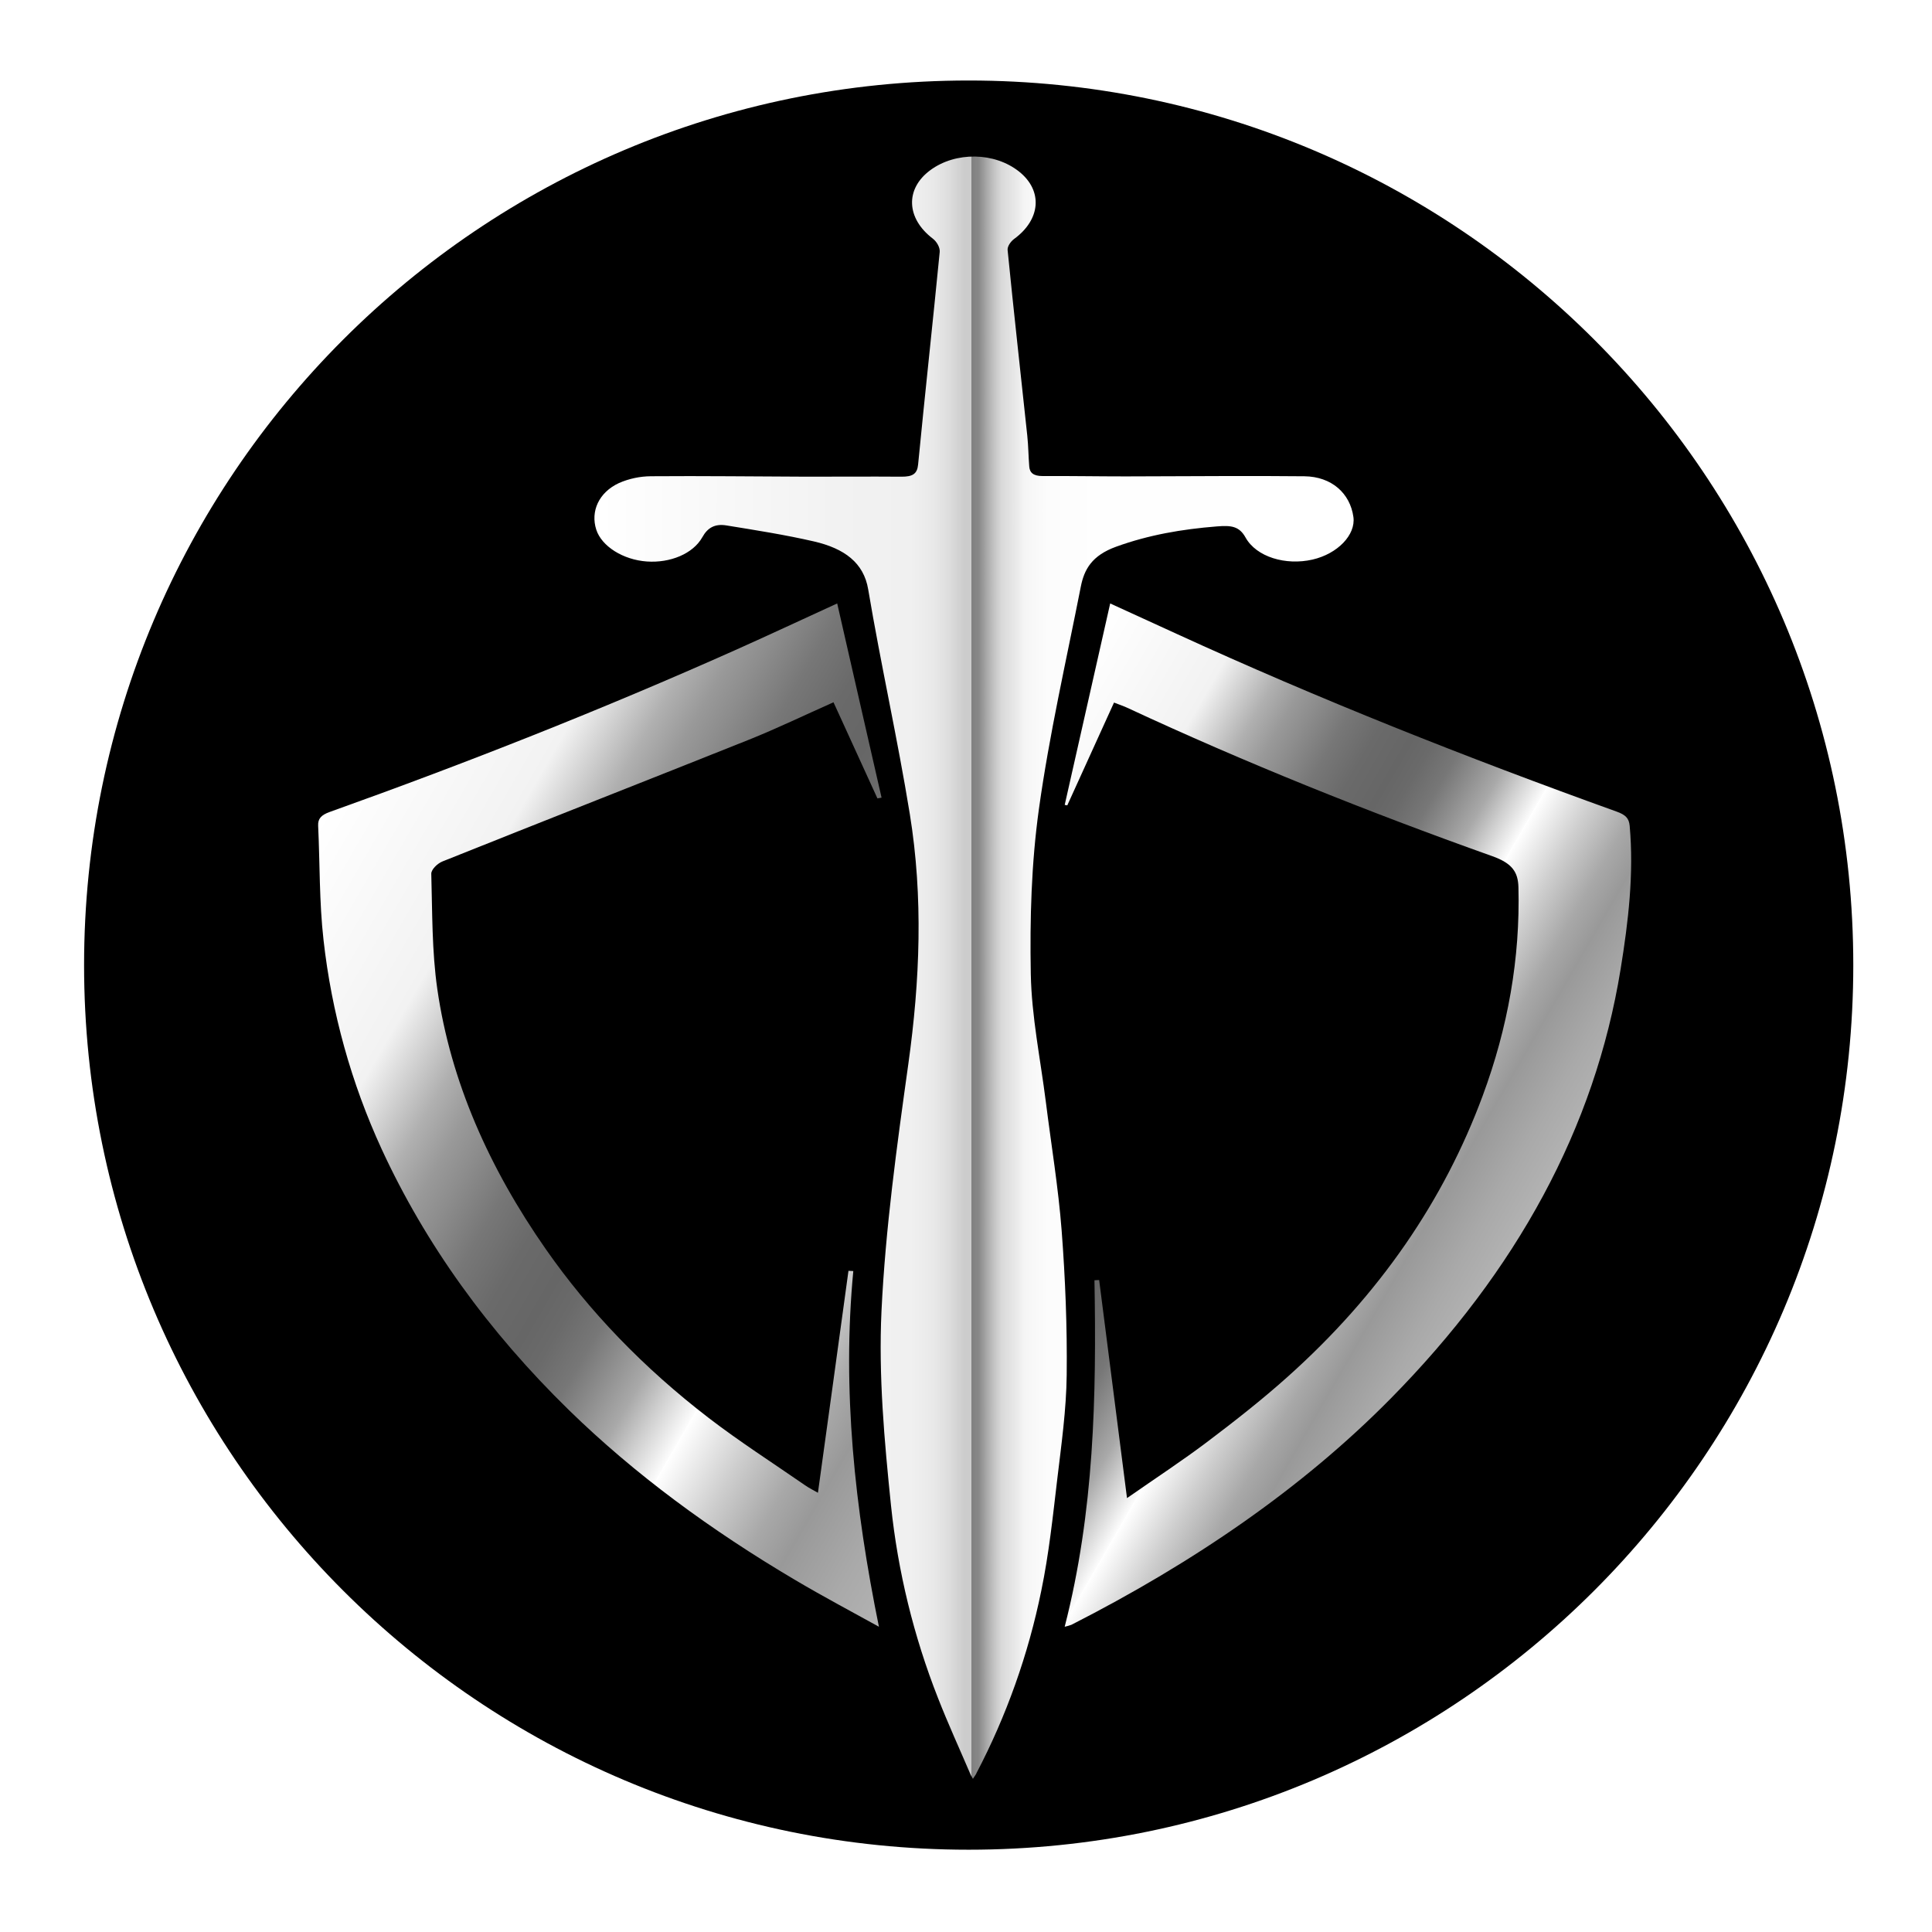
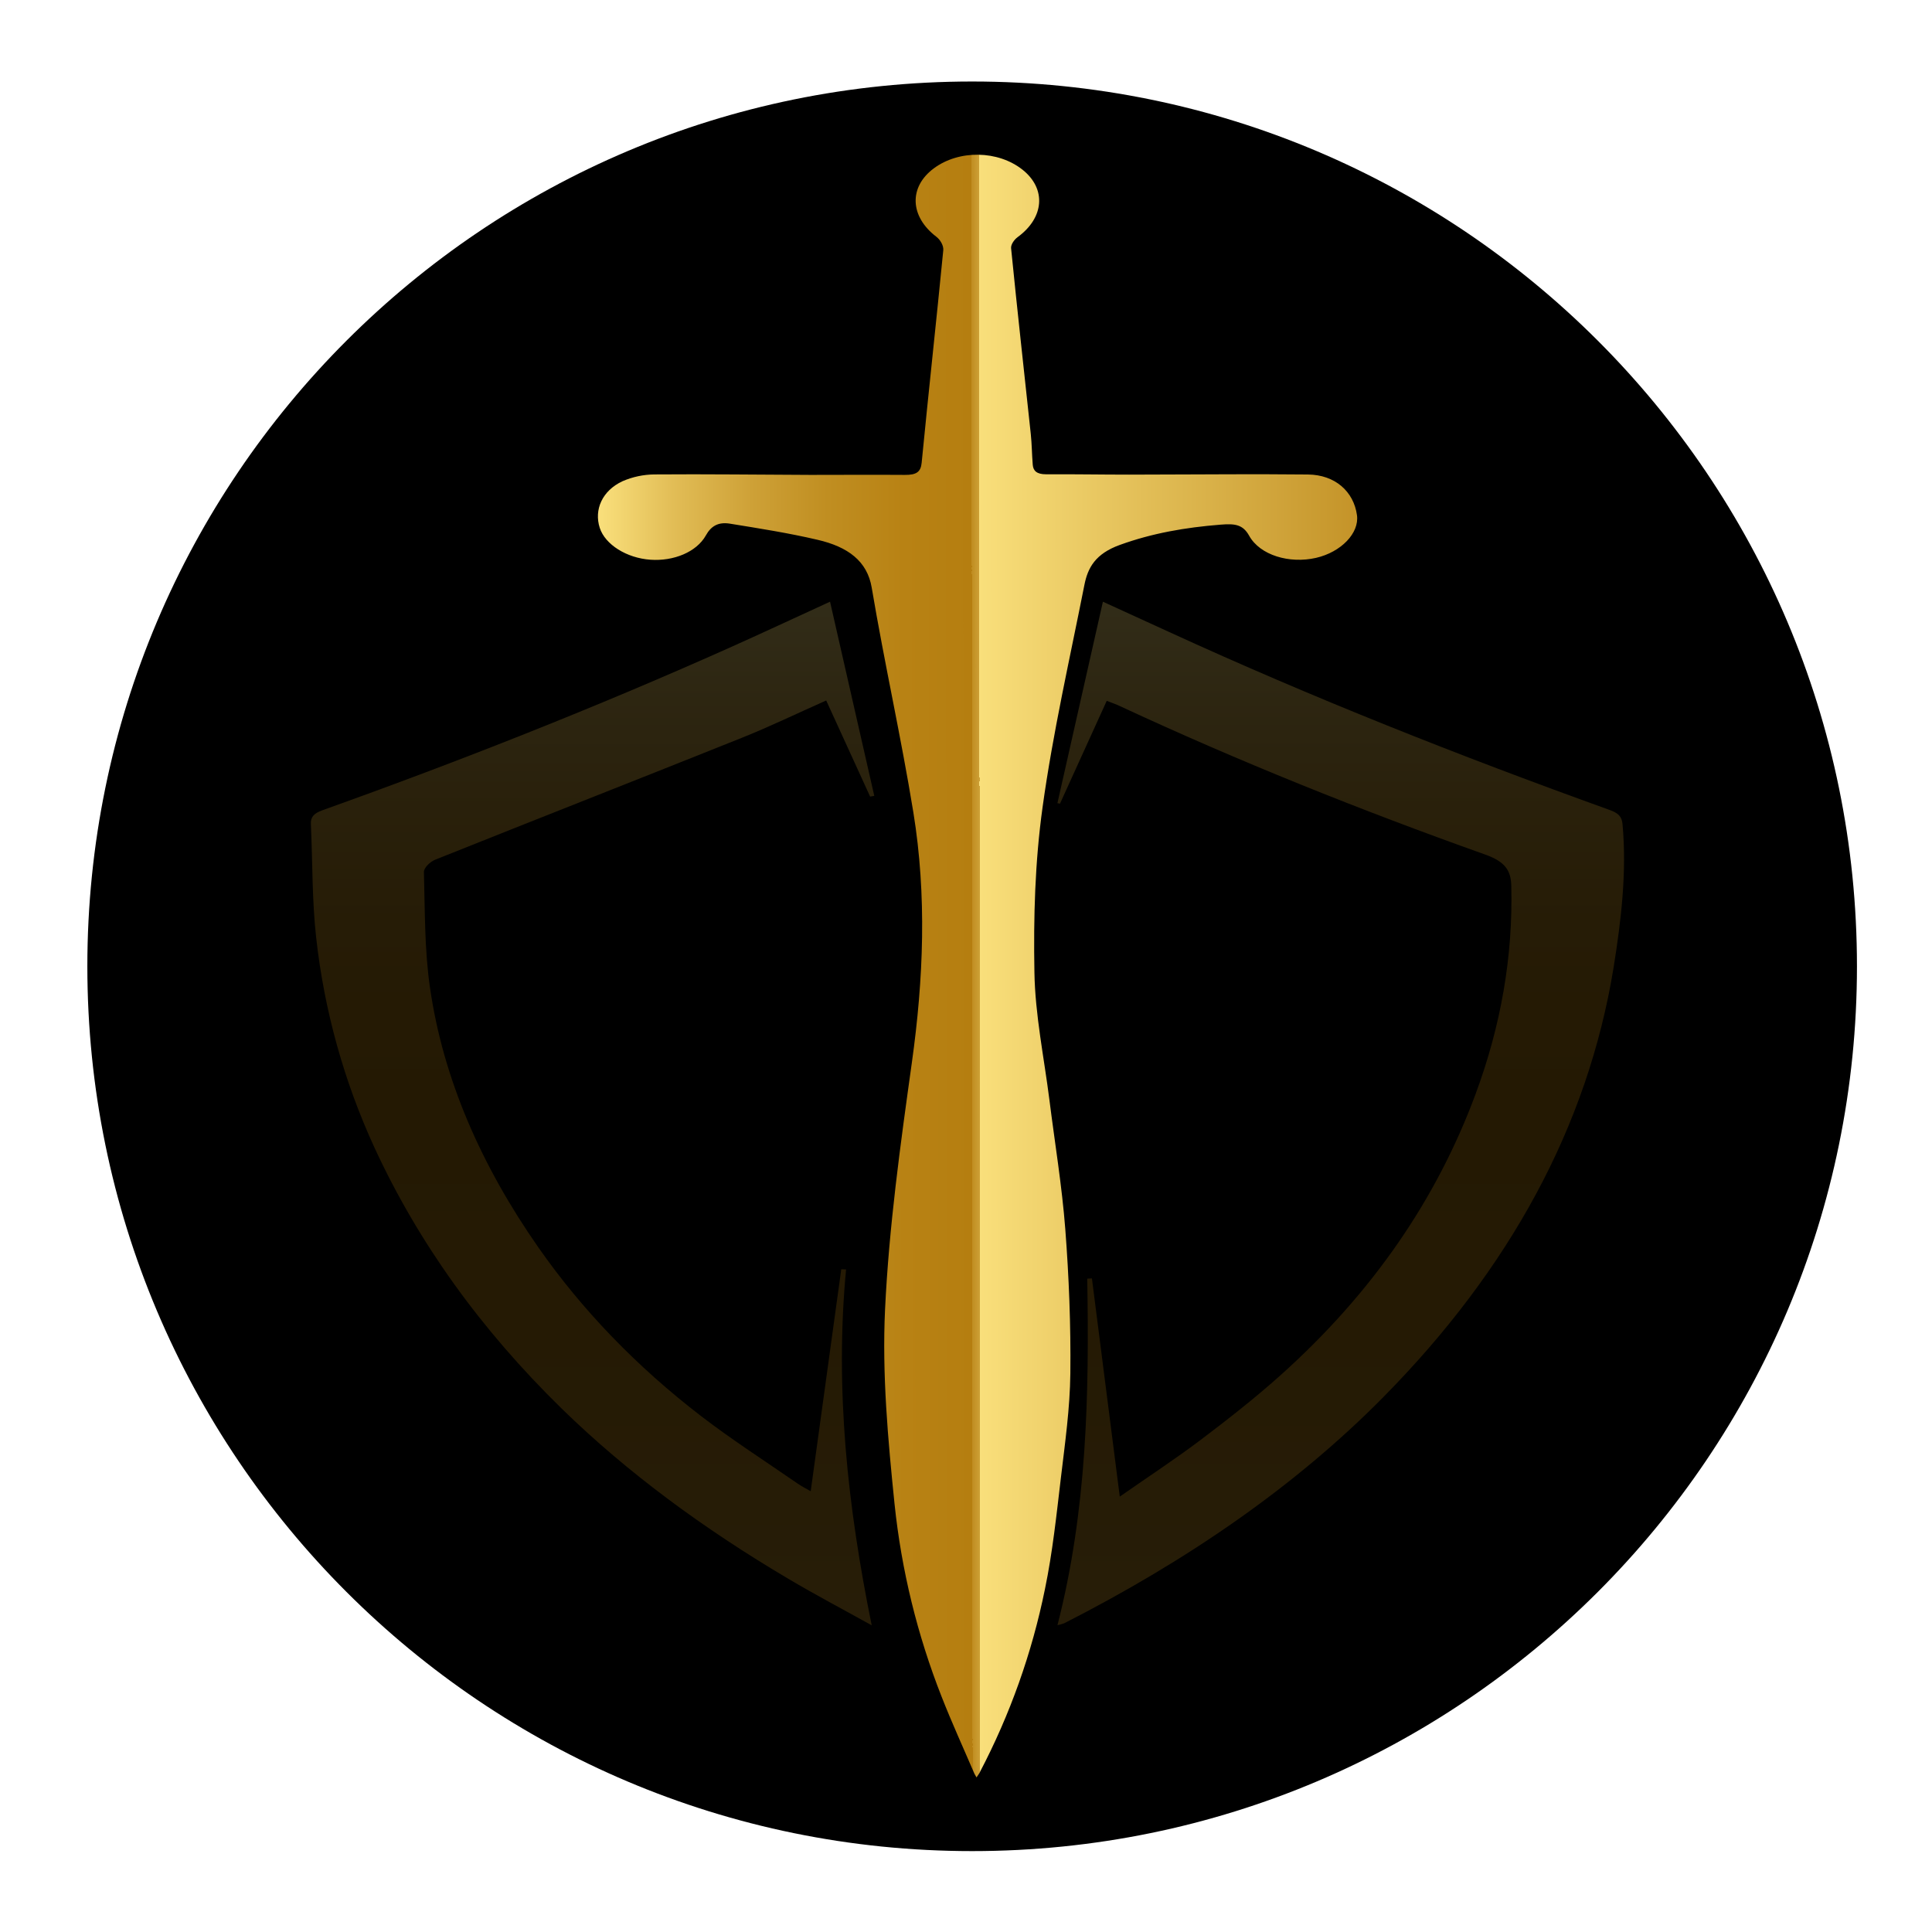
<svg xmlns="http://www.w3.org/2000/svg" xmlns:xlink="http://www.w3.org/1999/xlink" id="Layer_1" data-name="Layer 1" viewBox="0 0 1080 1080">
  <defs>
-     <style>.cls-1{fill:url(#linear-gradient);}.cls-2{fill:url(#linear-gradient-2);}.cls-3{fill:url(#linear-gradient-3);}</style>
-     <linearGradient id="linear-gradient" x1="503.85" y1="539.5" x2="828.91" y2="727.18" gradientUnits="userSpaceOnUse">
-       <stop offset="0" stop-color="#fff" />
-       <stop offset="0.19" stop-color="#f2f2f2" />
-       <stop offset="0.2" stop-color="#eaeaea" />
-       <stop offset="0.27" stop-color="#b0b0b0" />
-       <stop offset="0.31" stop-color="#999" />
-       <stop offset="0.34" stop-color="#8d8d8d" />
-       <stop offset="0.39" stop-color="#777" />
-       <stop offset="0.44" stop-color="#6a6a6a" />
-       <stop offset="0.49" stop-color="#666" />
-       <stop offset="0.52" stop-color="#6a6a6a" />
-       <stop offset="0.56" stop-color="#777" />
-       <stop offset="0.59" stop-color="#8c8c8c" />
-       <stop offset="0.63" stop-color="#a9a9a9" />
-       <stop offset="0.66" stop-color="#cecece" />
-       <stop offset="0.7" stop-color="#fcfcfc" />
-       <stop offset="0.7" stop-color="#fff" />
-       <stop offset="0.77" stop-color="#cecece" />
-       <stop offset="0.83" stop-color="#a8a8a8" />
-       <stop offset="0.87" stop-color="#999" />
-       <stop offset="0.94" stop-color="#a9a9a9" />
-       <stop offset="1" stop-color="#b3b3b3" />
+     <style>.cls-1{opacity:0.2;}.cls-2{fill:url(#linear-gradient);}.cls-3{fill:url(#linear-gradient-2);}.cls-4{fill:url(#linear-gradient-3);}</style>
+     <linearGradient id="linear-gradient" x1="749.5" y1="336.3" x2="749.5" y2="908.5" gradientUnits="userSpaceOnUse">
+       <stop offset="0" stop-color="#f9df7b" />
+       <stop offset="0.1" stop-color="#e1bc55" />
+       <stop offset="0.2" stop-color="#cea137" />
+       <stop offset="0.3" stop-color="#c08e21" />
+       <stop offset="0.4" stop-color="#b88214" />
+       <stop offset="0.49" stop-color="#b57e10" />
+       <stop offset="0.7" stop-color="#b88214" />
+       <stop offset="0.91" stop-color="#bf8d21" />
+       <stop offset="1" stop-color="#c49328" />
    </linearGradient>
-     <linearGradient id="linear-gradient-2" x1="181.98" y1="451.97" x2="612.07" y2="700.28" xlink:href="#linear-gradient" />
-     <linearGradient id="linear-gradient-3" x1="334.89" y1="540.93" x2="759.29" y2="540.93" gradientUnits="userSpaceOnUse">
-       <stop offset="0" stop-color="#fff" />
-       <stop offset="0.31" stop-color="#f2f2f2" />
-       <stop offset="0.41" stop-color="#f0f0f0" />
-       <stop offset="0.44" stop-color="#e9e9e9" />
-       <stop offset="0.46" stop-color="#dedede" />
-       <stop offset="0.48" stop-color="#cdcdcd" />
-       <stop offset="0.48" stop-color="#ccc" />
-       <stop offset="0.48" stop-color="#ccc" />
-       <stop offset="0.49" stop-color="#ccc" />
-       <stop offset="0.49" stop-color="#c7c7c7" />
-       <stop offset="0.49" stop-color="#b8b8b8" />
-       <stop offset="0.49" stop-color="#9f9f9f" />
-       <stop offset="0.49" stop-color="gray" />
-       <stop offset="0.5" stop-color="#888" />
-       <stop offset="0.51" stop-color="#a7a7a7" />
-       <stop offset="0.52" stop-color="#c3c3c3" />
-       <stop offset="0.53" stop-color="#d9d9d9" />
-       <stop offset="0.55" stop-color="#eaeaea" />
-       <stop offset="0.56" stop-color="#f5f5f5" />
-       <stop offset="0.59" stop-color="#fcfcfc" />
-       <stop offset="0.66" stop-color="#fefefe" />
-       <stop offset="1" stop-color="#fff" />
+     <linearGradient id="linear-gradient-2" x1="331.22" y1="336.35" x2="331.22" y2="908.57" xlink:href="#linear-gradient" />
+     <linearGradient id="linear-gradient-3" x1="335.38" y1="540.14" x2="759.87" y2="539.86" gradientUnits="userSpaceOnUse">
+       <stop offset="0" stop-color="#f9df7b" />
+       <stop offset="0.1" stop-color="#e1bc55" />
+       <stop offset="0.2" stop-color="#cea137" />
+       <stop offset="0.3" stop-color="#c08e21" />
+       <stop offset="0.4" stop-color="#b88214" />
+       <stop offset="0.49" stop-color="#b57e10" />
+       <stop offset="0.49" stop-color="#b88214" />
+       <stop offset="0.49" stop-color="#c08d21" />
+       <stop offset="0.5" stop-color="#cda036" />
+       <stop offset="0.5" stop-color="#dfbb53" />
+       <stop offset="0.5" stop-color="#f7dc78" />
+       <stop offset="0.5" stop-color="#f9df7b" />
+       <stop offset="1" stop-color="#c49328" />
    </linearGradient>
  </defs>
-   <circle cx="541.5" cy="539.5" r="494.5" />
-   <path class="cls-1" d="M911,461.66c-.38-4.29-2.32-6.2-7.37-8-84-30.21-166.33-62.85-245.86-99.32-11.82-5.43-23.65-10.84-37.17-17l-25.42,112.6,1.44.26c8.62-18.95,17.23-37.91,26.12-57.46,3.33,1.3,5.49,2,7.49,2.95,65.82,30.62,134,58,203.92,82.9,11.31,4,14.46,9,14.67,17.47,1,39.6-5.86,78.38-20,116.51-21.58,58.27-57.42,111-109.33,157.34-14,12.52-29.13,24.4-44.49,36-13.95,10.55-28.92,20.34-45,31.54L614.43,715.54l-2.62.13c1.16,64.68-.14,129.24-16.64,193.69a27.8,27.8,0,0,0,3.76-1.09c68.53-34.9,129-76.36,178.35-126.35,70.6-71.55,114.24-151.39,128.64-240.09C910.26,515.13,913.4,488.55,911,461.66Z" />
-   <path class="cls-2" d="M477,710.53l-2.7-.13C468.63,751.68,463,793,457.23,834.47c-2.22-1.29-5-2.64-7.32-4.28-18-12.45-36.65-24.42-53.74-37.55-36.44-28-66.73-59.52-90.95-94.19-31.92-45.7-53.31-94.06-60.74-145.42-3.09-21.37-2.78-43-3.39-64.57-.07-2.33,3.33-5.74,6.33-6.94,57-22.81,114.21-45.23,171.19-68,15.7-6.29,30.71-13.55,47.32-20.94,8.42,18.44,16.49,36.08,24.55,53.72l2.32-.41C484.61,410,476.42,374.13,468,337.33c-20.52,9.4-38.75,17.94-57.21,26.18-73.55,32.83-149.18,62.74-226.42,90.36-4.95,1.76-6.7,3.87-6.52,7.73,1,21.28.59,42.65,3,63.83a381.21,381.21,0,0,0,32.53,117Q250,721.82,318.15,788.36c36.73,35.83,79.39,67.13,126.58,95,15.19,9,31,17.36,46.59,26C477.84,843.07,470.66,777.11,477,710.53Z" />
-   <path class="cls-3" d="M756.56,289c-1.83-13.25-12.2-22.59-27.4-22.76q-11.49-.12-23-.14h-.53c-25.49-.05-51,.19-76.47.21-15.45,0-30.91-.28-46.37-.2-5.16,0-7.16-1.89-7.43-5.31-.47-5.74-.49-11.5-1.1-17.22-3.68-34.59-7.56-69.18-11-103.78-.21-2,1.65-4.77,3.71-6.28,14.79-10.83,16.11-26.91,2.72-37.59C556,85,534.15,84.68,520,95.16s-13.37,26.92,1.38,38.18c2.35,1.79,4.16,5.08,3.92,7.54-3.86,39.63-8.24,79.23-12.08,118.85-.5,5.14-3,6.79-9.36,6.74-17.56-.13-35.13,0-52.7,0-29.09-.09-58.18-.49-87.26-.25A45.57,45.57,0,0,0,346.05,270c-11.43,5.3-16,15.95-12.74,26.06,3,9.32,15,16.89,28.32,17.82,12.87.9,25.75-4.22,31-13.61,2.85-5.12,6.82-7.63,13.46-6.55,16.39,2.66,32.88,5.25,48.89,8.94,17.07,3.94,27.85,11.94,30.34,26.78,7.05,41.94,16.46,83.65,23.27,125.61,7.55,46.52,5.69,93.09-.83,139.73-6.42,45.92-12.8,92-15,138.06-1.71,36.16,1.6,72.58,5.31,108.73a410.08,410.08,0,0,0,26.27,107.62c5.65,14.46,12.2,28.72,18.34,43.08h0l1.19,2.09,1.55-2.33h0l.08-.16.25-.37h-.06a386.14,386.14,0,0,0,36.42-102.4c4.26-20.59,6.44-41.44,8.9-62.22,2.31-19.4,5.07-38.86,5.28-58.31.3-26.89-.77-53.82-2.82-80.66-1.85-24.08-5.85-48.07-8.86-72.1-3-23.79-7.95-47.56-8.39-71.38-.56-30.75.29-61.71,4.55-92.27,5.79-41.55,15.26-82.82,23.4-124.18,1.9-9.65,6.12-17.44,19.84-22.4,18.12-6.56,36.61-9.75,56.19-11.31,7.9-.63,12.49-.24,16.06,6.19,6.06,10.92,22.5,15.76,37.38,12.36C747.68,309.62,757.94,299,756.56,289Z" />
+   <circle cx="543.44" cy="540.17" r="494.61" />
+   <g class="cls-1">
+     <path class="cls-2" d="M907,460.71c-.38-4.29-2.32-6.2-7.37-8-84-30.22-166.37-62.86-245.92-99.35l-37.18-17c-8.64,38.28-17,75.45-25.43,112.63l1.45.25c8.62-18.95,17.23-37.91,26.12-57.47,3.34,1.31,5.5,2,7.49,3,65.84,30.62,134.07,58,204,82.91,11.31,4,14.45,9,14.66,17.47,1,39.62-5.86,78.4-20,116.54-21.59,58.29-57.43,111-109.35,157.38-14,12.52-29.14,24.4-44.51,36-14,10.55-28.93,20.34-45,31.54L610.39,714.64l-2.62.13c1.16,64.7-.14,129.28-16.64,193.73a27.75,27.75,0,0,0,3.76-1.08C663.44,872.51,723.94,831,773.28,781,843.9,709.47,887.54,629.62,902,540.89,906.28,514.19,909.43,487.6,907,460.71Z" />
+     <path class="cls-3" d="M243.3,480.57c57-22.81,114.24-45.24,171.22-68.06,15.71-6.29,30.72-13.55,47.33-20.94l24.56,53.73,2.32-.41C480.54,409,472.35,373.16,464,336.35c-20.53,9.4-38.76,17.95-57.23,26.19-73.56,32.83-149.21,62.75-226.47,90.37-4.95,1.77-6.7,3.88-6.52,7.74,1,21.28.59,42.65,3,63.84a381.41,381.41,0,0,0,32.54,117q36.59,79.41,104.75,146c36.74,35.84,79.41,67.15,126.61,95.07,15.2,9,31.05,17.36,46.61,26-13.49-66.37-20.67-132.34-14.32-198.94l-2.7-.12q-8.52,61.92-17.08,124.09c-2.23-1.29-5-2.64-7.33-4.28-18-12.45-36.66-24.43-53.75-37.55-36.45-28-66.74-59.54-91-94.22-31.93-45.71-53.32-94.08-60.75-145.46-3.1-21.37-2.78-43-3.39-64.58C236.9,485.18,240.29,481.78,243.3,480.57Z" />
+   </g>
+   <path class="cls-4" d="M758.56,288c-1.83-13.24-12.21-22.59-27.42-22.75q-11.48-.13-23-.14h-.53c-25.49-.05-51,.2-76.48.21-15.46,0-30.92-.28-46.38-.19-5.16,0-7.16-1.9-7.44-5.32-.47-5.74-.49-11.5-1.1-17.22-3.68-34.6-7.56-69.19-11-103.81-.21-2,1.65-4.77,3.71-6.27,14.8-10.84,16.11-26.92,2.72-37.61C557.93,84,536.1,83.64,522,94.12s-13.38,26.93,1.38,38.19c2.35,1.79,4.16,5.08,3.92,7.55-3.86,39.63-8.24,79.24-12.09,118.87-.5,5.15-3,6.79-9.35,6.74-17.57-.13-35.14,0-52.72,0-29.09-.1-58.19-.5-87.27-.26A45.76,45.76,0,0,0,348,269c-11.43,5.31-16,16-12.74,26.07,3,9.32,15,16.89,28.33,17.82,12.87.91,25.75-4.22,31-13.6,2.85-5.13,6.82-7.64,13.46-6.56,16.4,2.66,32.89,5.25,48.9,9,17.08,3.94,27.86,11.94,30.35,26.78,7.05,41.95,16.46,83.67,23.28,125.64,7.55,46.53,5.69,93.11-.83,139.76-6.43,45.93-12.81,92-15,138.09-1.71,36.17,1.61,72.6,5.31,108.76a410.18,410.18,0,0,0,26.28,107.63c5.66,14.47,12.2,28.74,18.35,43.1h0l1.19,2.1,1.56-2.33h0l.09-.16.25-.38-.07,0a385.66,385.66,0,0,0,36.43-102.43c4.27-20.59,6.44-41.45,8.91-62.23,2.31-19.41,5.07-38.87,5.28-58.33.29-26.89-.77-53.83-2.83-80.67-1.85-24.09-5.84-48.08-8.86-72.12-3-23.79-8-47.57-8.39-71.39-.56-30.76.3-61.73,4.55-92.29C588.56,409.63,598,368.36,606.18,327c1.9-9.65,6.12-17.44,19.85-22.4,18.12-6.56,36.61-9.75,56.2-11.31,7.9-.63,12.49-.24,16.06,6.19,6.06,10.92,22.51,15.77,37.39,12.37C749.67,308.63,759.93,298,758.56,288Z" />
</svg>
